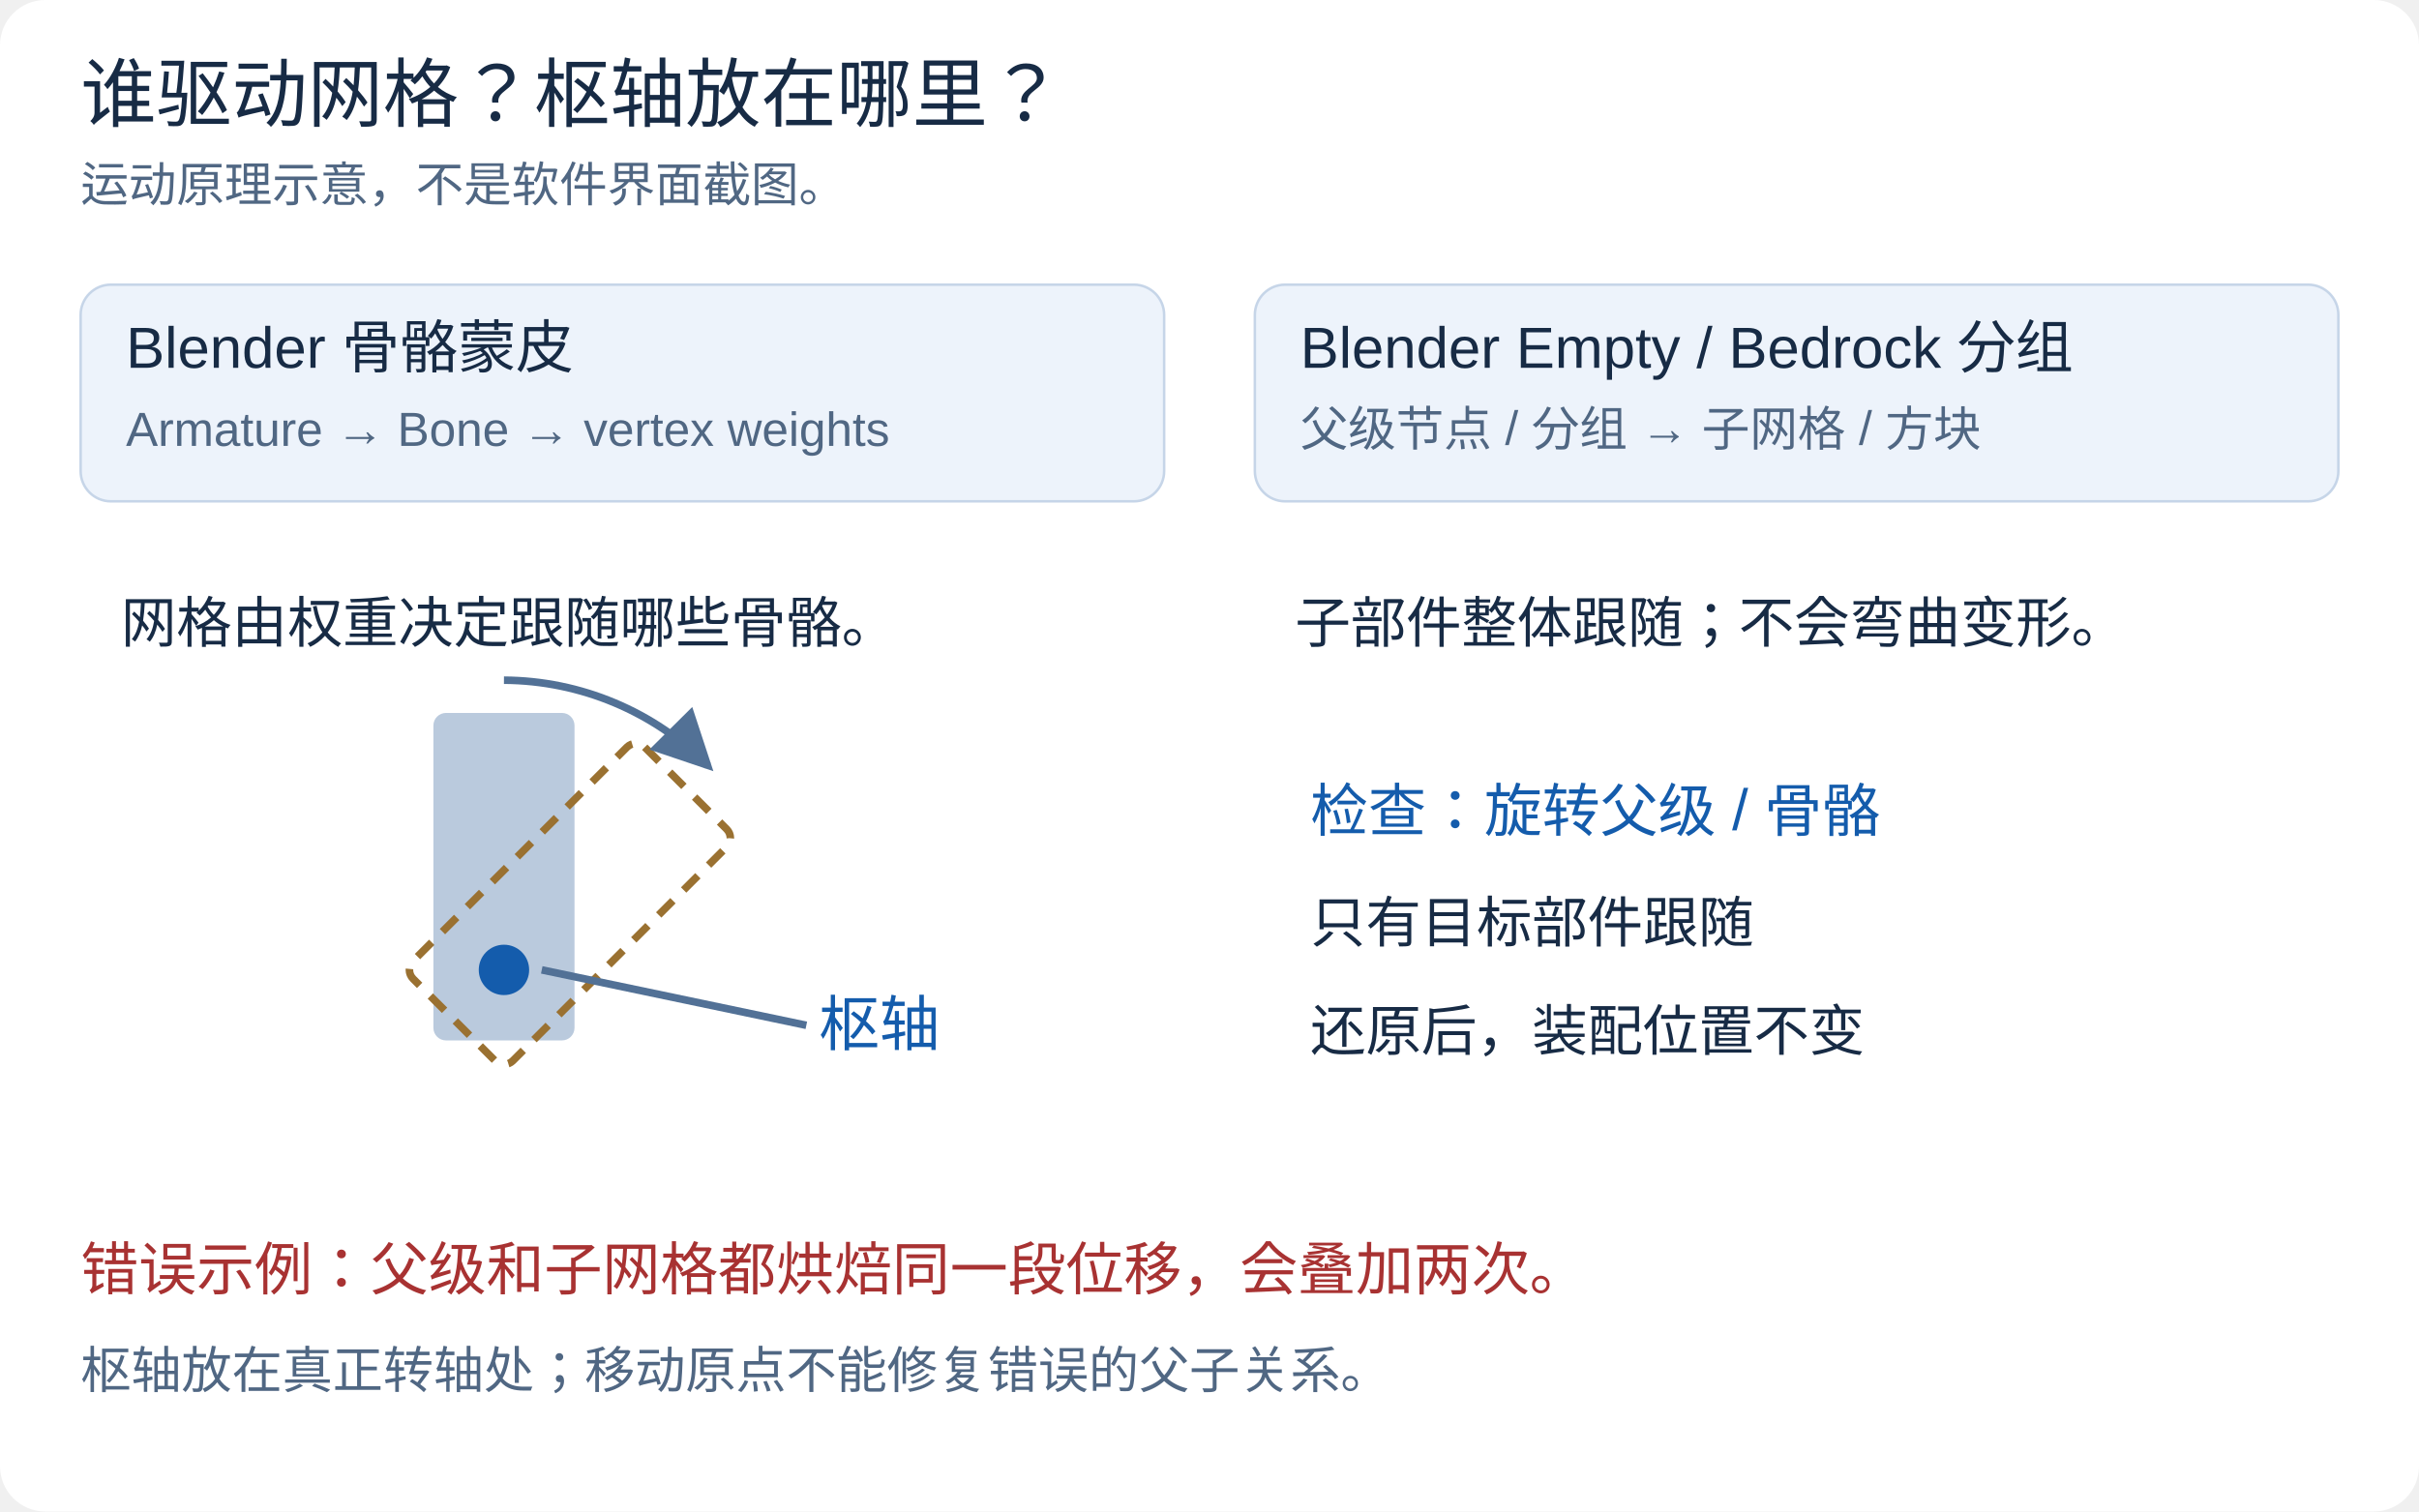
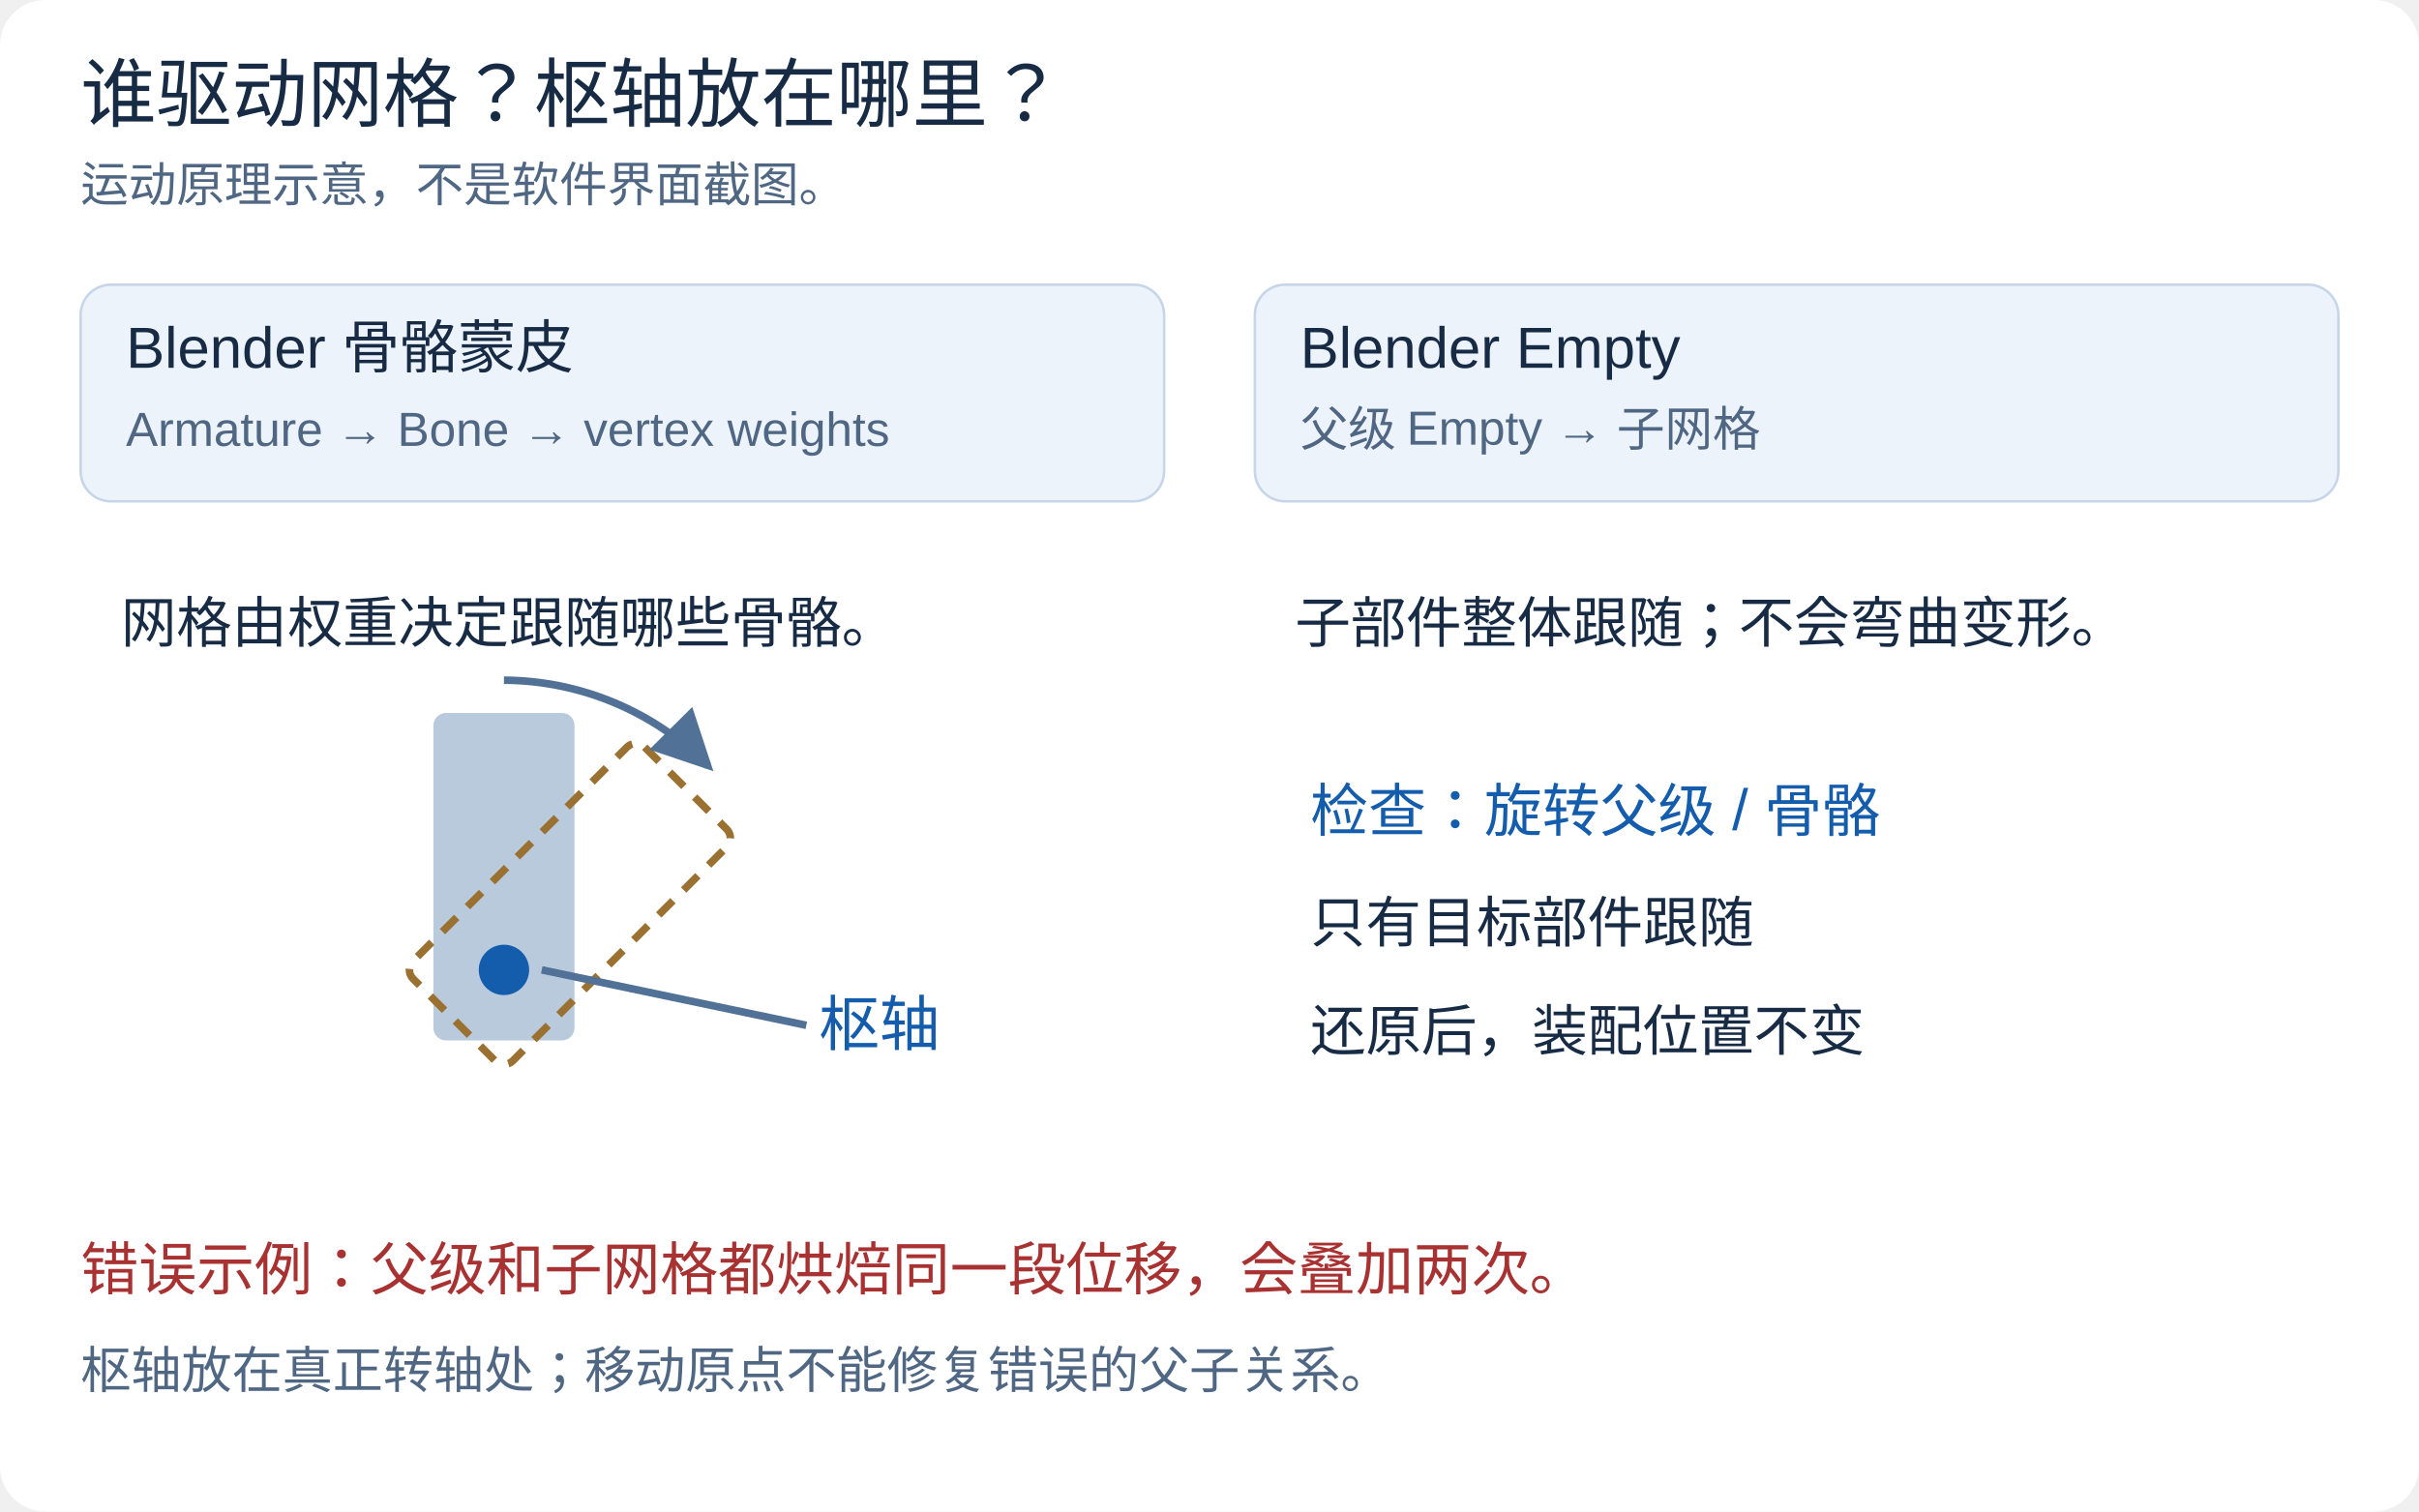
<svg xmlns="http://www.w3.org/2000/svg" viewBox="0 0 960 600" role="img" aria-labelledby="title desc">
  <defs>
    <marker id="arrow" markerWidth="8" markerHeight="8" refX="7" refY="4" orient="auto">
      <path d="M0 0 L8 4 L0 8" fill="#527196" />
    </marker>
  </defs>
  <style>text{font-family:Arial,'Microsoft YaHei',sans-serif;fill:#172b45}.muted{fill:#506783}.accent{fill:#145cac}.good{fill:#17643d}.bad{fill:#a83232}</style>
  <rect width="960" height="600" rx="18" fill="#fff" />
  <text x="32" y="48" class="text" font-size="30">谁驱动网格？枢轴放在哪里？</text>
  <text x="32" y="80" class="muted" font-size="19">运动原理示意，不是软件界面截图。</text>
  <rect x="32" y="113" width="430" height="86" rx="12" fill="#edf3fb" stroke="#c6d5e8" />
  <text x="50" y="146" class="text" font-size="23">Blender 骨骼蒙皮</text>
  <text x="50" y="177" class="muted" font-size="19">Armature → Bone → vertex weights</text>
  <rect x="498" y="113" width="430" height="86" rx="12" fill="#edf3fb" stroke="#c6d5e8" />
-   <text x="516" y="146" class="text" font-size="23">Blender Empty / Bedrock 分组</text>
-   <text x="516" y="177" class="muted" font-size="19">父级节点 / 分组 → 子网格 / 方块</text>
+   <text x="516" y="146" class="text" font-size="23">Blender Empty</text>
+   <text x="516" y="177" class="muted" font-size="19">父级 Empty → 子网格</text>
  <text x="48" y="255" class="text" font-size="22">网格由权重决定跟随哪些骨骼。</text>
  <text x="514" y="255" class="text" font-size="22">子部件整体跟随；不会弯曲变形。</text>
  <g transform="translate(200 385)">
    <rect x="-28" y="-102" width="56" height="130" rx="5" fill="#bacadd" />
    <rect x="-28" y="-102" width="56" height="130" rx="5" fill="none" stroke="#9a7131" stroke-width="3" stroke-dasharray="8 6" transform="rotate(45)" />
    <circle r="10" fill="#145cac" />
    <path d="M0 -115 A115 115 0 0 1 81 -81" fill="none" stroke="#527196" stroke-width="3" marker-end="url(#arrow)" />
  </g>
  <path d="M215 385 L320 407" fill="none" stroke="#527196" stroke-width="3" />
  <text x="325" y="415" class="accent" font-size="24">枢轴</text>
  <text x="520" y="330" class="accent" font-size="23">检查：旋转父级 / 骨骼</text>
  <text x="520" y="374" class="text" font-size="22">只有目标部件跟随</text>
  <text x="520" y="417" class="text" font-size="22">还原后，装配位置不变</text>
  <text x="32" y="512" class="bad" font-size="23">错误示例：父级和子网格都烘焙同一段位移，会叠加两次。</text>
  <text x="32" y="551" class="muted" font-size="20">枢轴放在真正转轴处；移动原点不能修复错误的父子关系。</text>
</svg>
